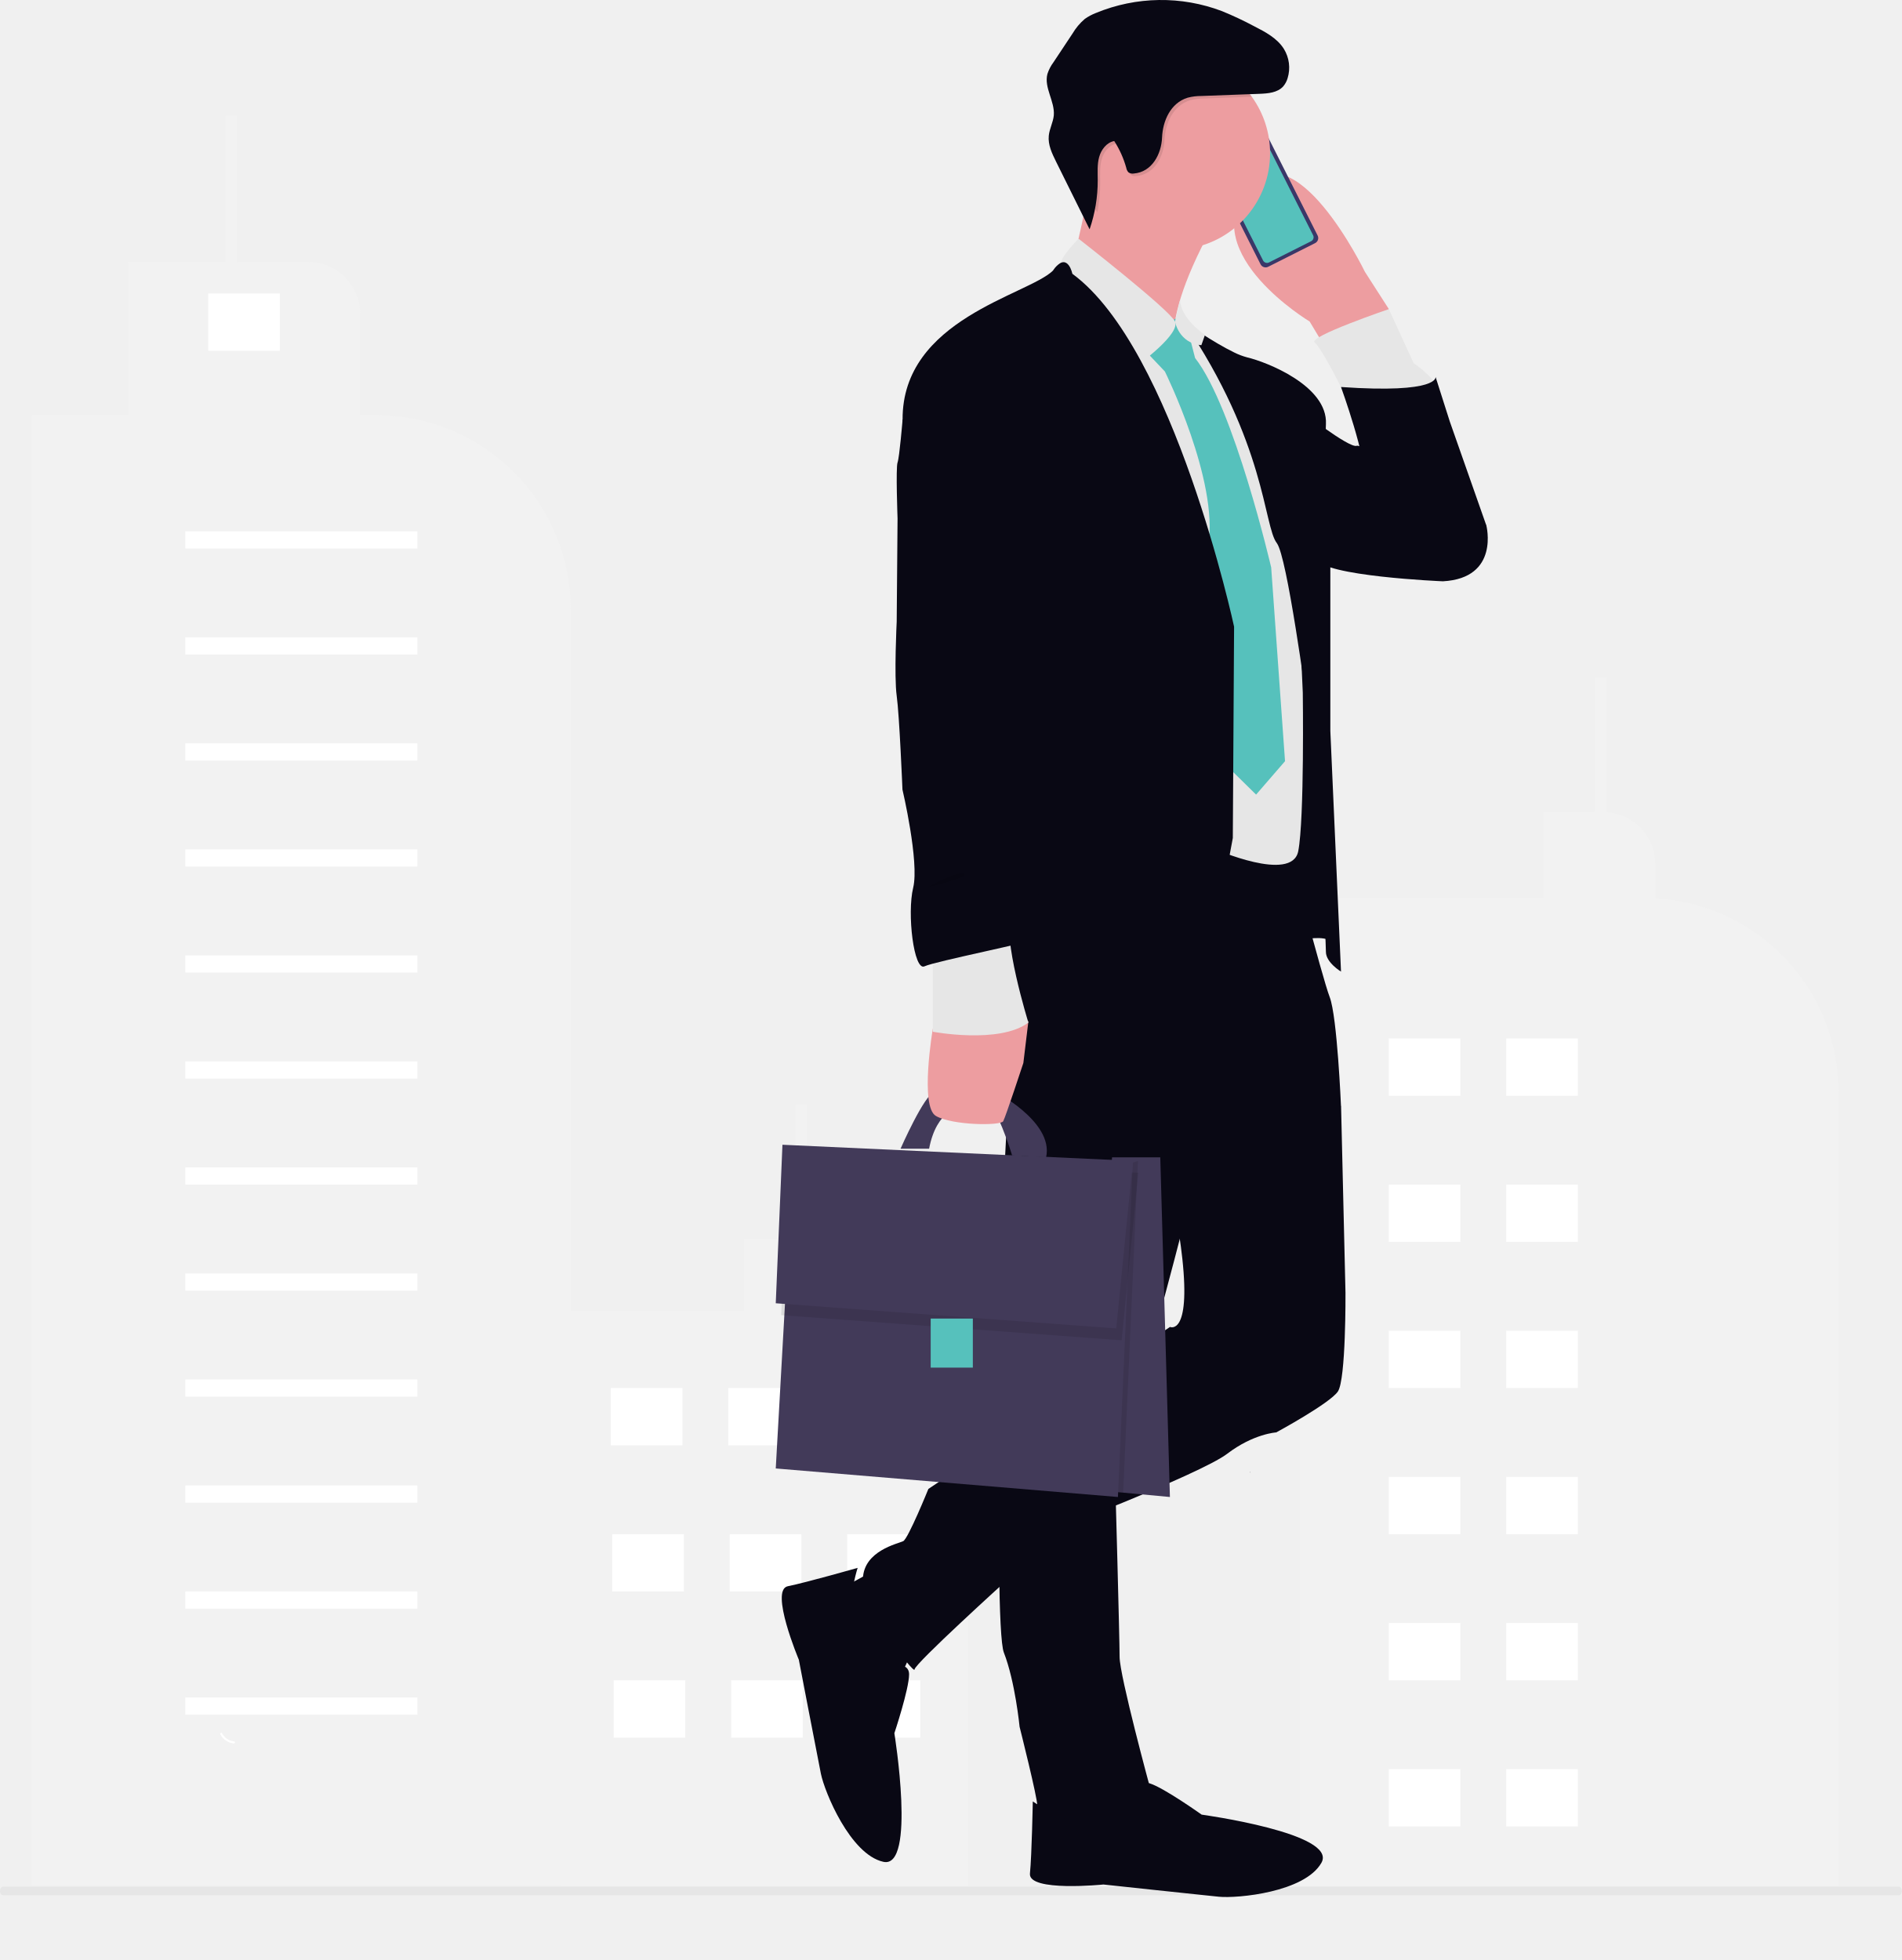
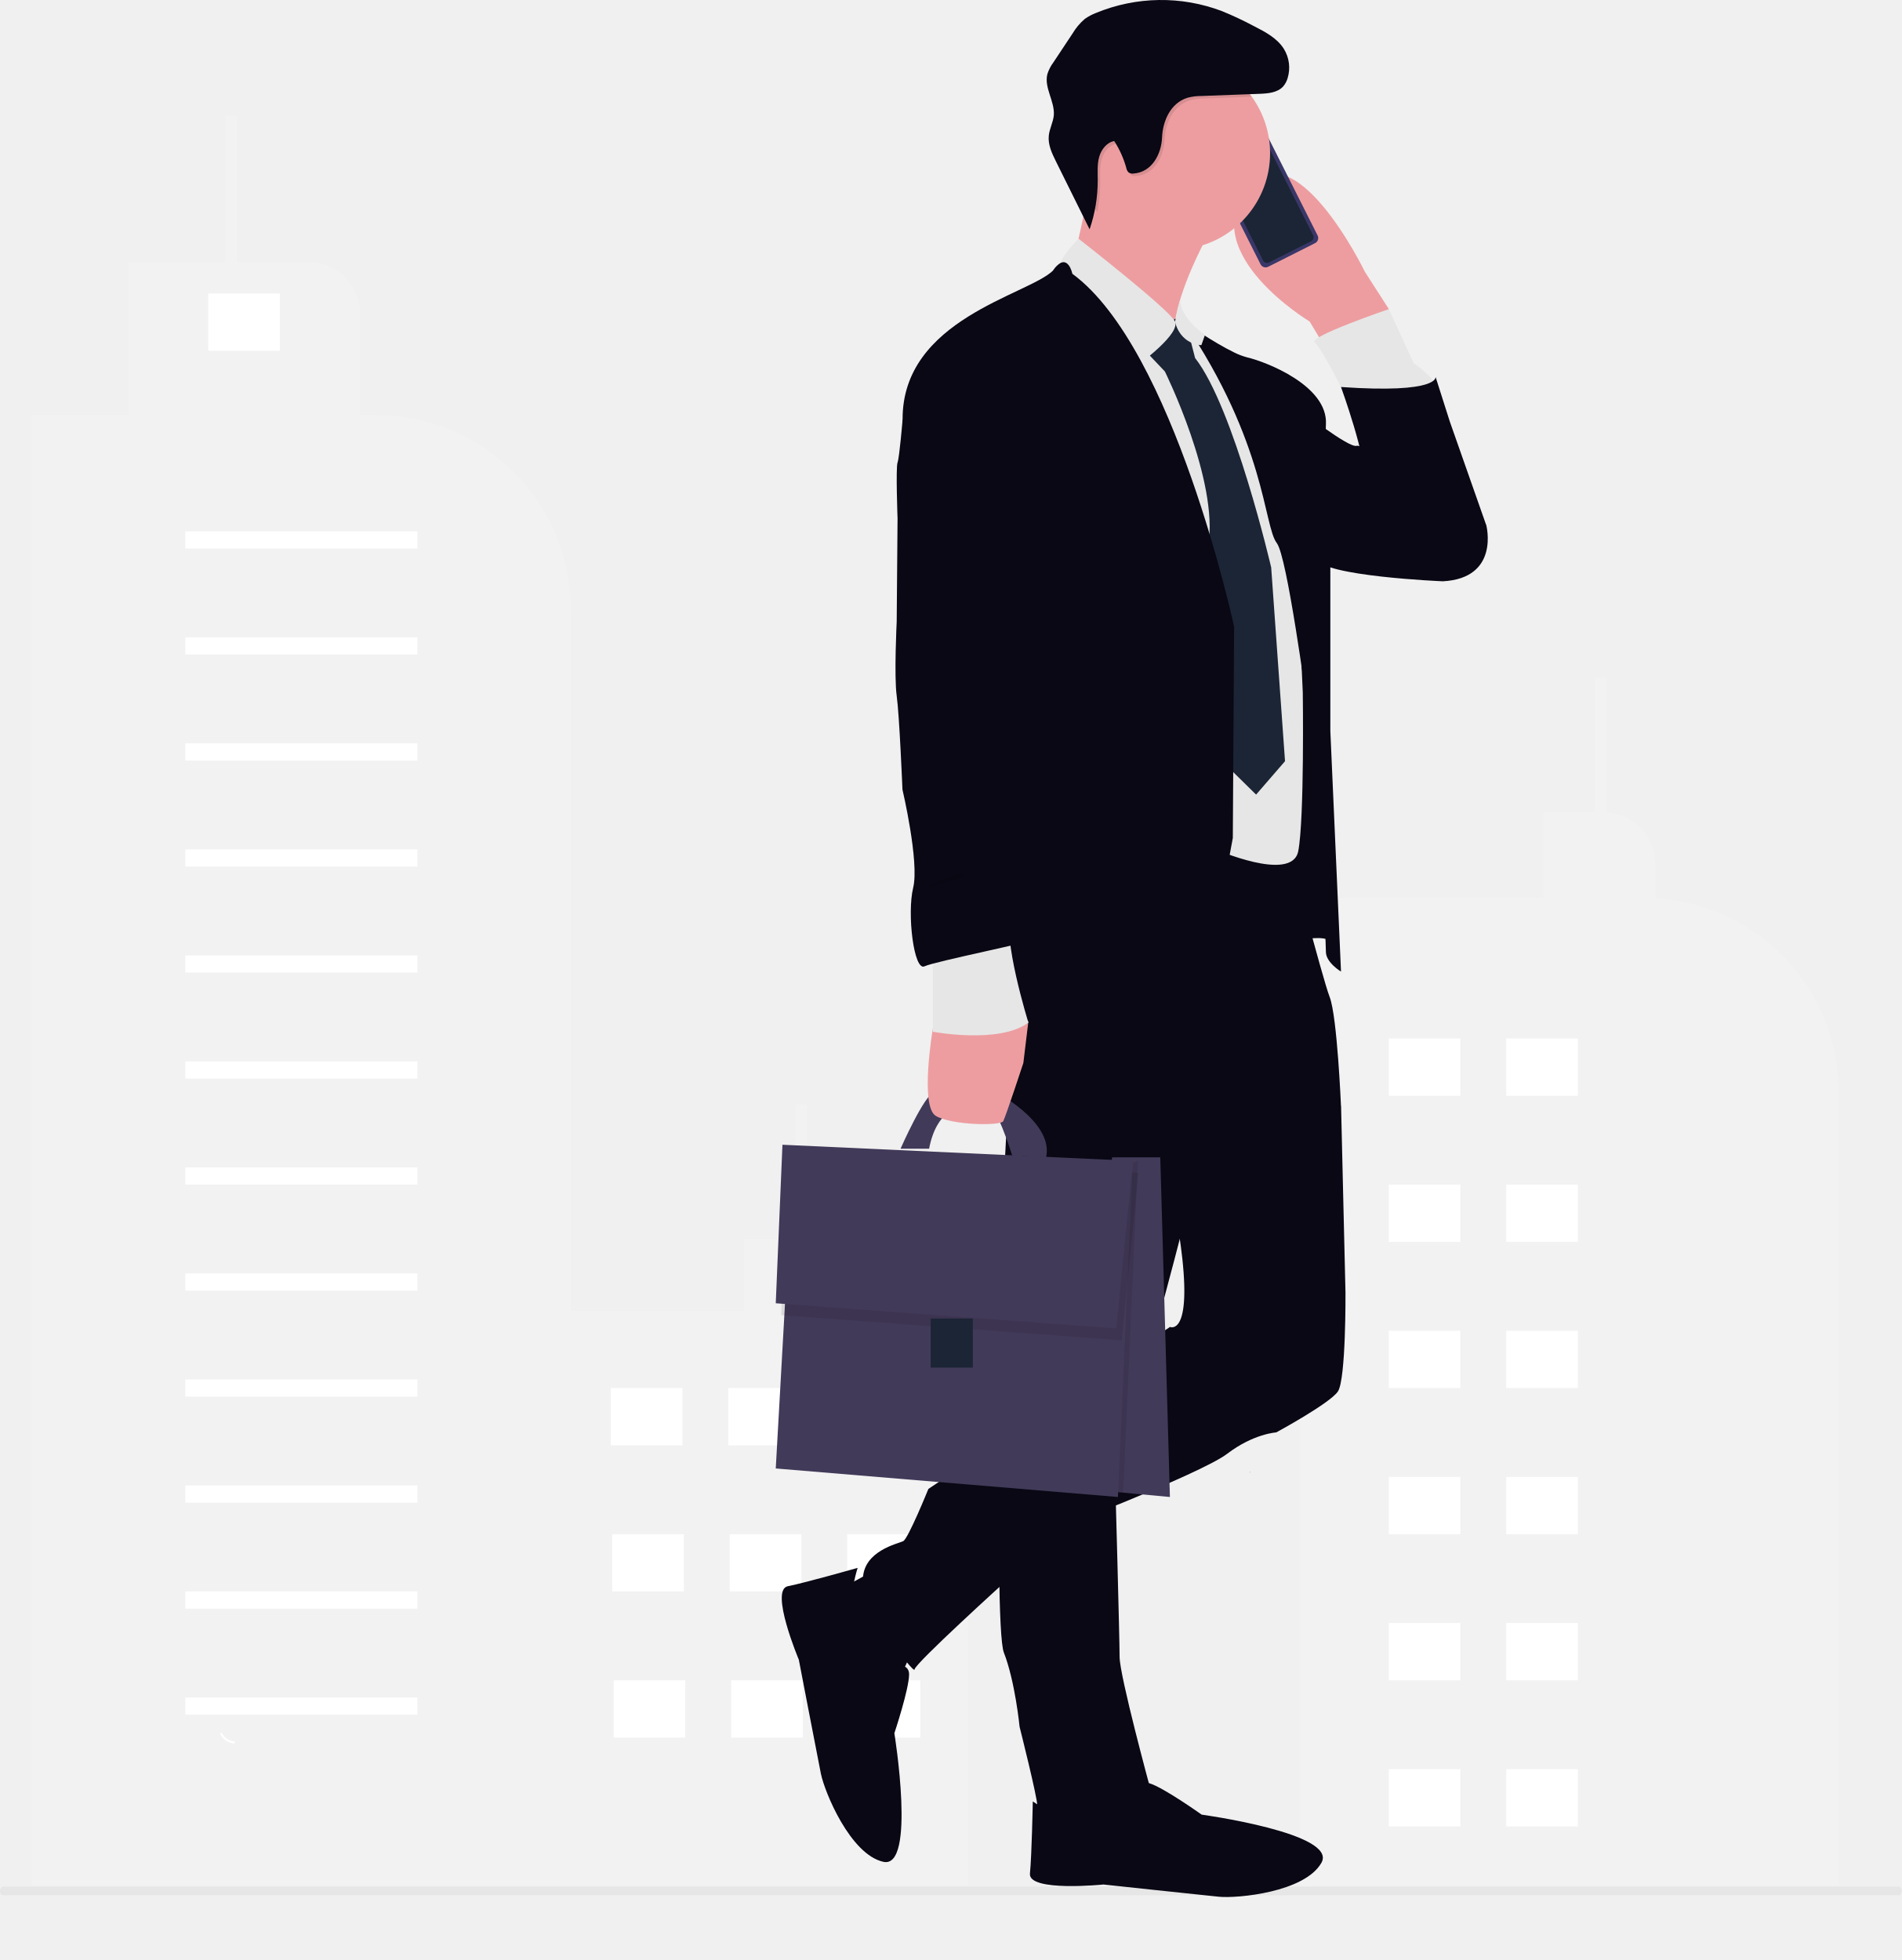
<svg xmlns="http://www.w3.org/2000/svg" width="755.916" height="779.013" viewBox="0 0 755.916 779.013" role="img" artist="Katerina Limpitsouni" source="https://undraw.co/">
  <g transform="translate(-510.674 -142.449)">
    <path d="M424.736,259.7h-6.555V219.34a20.566,20.566,0,0,0-20.566-20.566h-28.4V140.692h-4.555v58.081H325.934V259.7H287.783V843.93h214.1V336.852A77.15,77.15,0,0,0,424.736,259.7Z" transform="translate(235.61 47.795)" fill="#f2f2f2" />
    <path d="M595.238,567.689h-5.654v-7.9a20.551,20.551,0,0,0-19.36-20.506V485.692h-4.555v53.526h-20.5v28.471H472.283V796.6H634V606.45A38.761,38.761,0,0,0,595.238,567.689Z" transform="translate(261.227 95.697)" fill="#f2f2f2" />
    <path d="M871.5,424.506V410.784a20.549,20.549,0,0,0-19.36-20.506V336.692h-4.555v53.526h-20.5v34.165h-96.8v392.9h214.1V501.533A77.147,77.147,0,0,0,871.5,424.506Z" transform="translate(297.049 75.01)" fill="#f2f2f2" />
    <rect width="28.471" height="22.777" transform="translate(1062.636 555.195)" fill="#fff" />
    <rect width="28.471" height="22.777" transform="translate(1109.329 555.195)" fill="#fff" />
    <rect width="28.471" height="22.777" transform="translate(1062.636 613.277)" fill="#fff" />
    <rect width="28.471" height="22.777" transform="translate(1109.329 613.277)" fill="#fff" />
    <rect width="28.471" height="22.777" transform="translate(1062.636 671.357)" fill="#fff" />
    <rect width="28.471" height="22.777" transform="translate(1109.329 671.357)" fill="#fff" />
    <rect width="28.471" height="22.777" transform="translate(1062.636 729.439)" fill="#fff" />
    <rect width="28.471" height="22.777" transform="translate(1109.329 729.439)" fill="#fff" />
    <rect width="28.471" height="22.777" transform="translate(1062.636 787.52)" fill="#fff" />
    <rect width="28.471" height="22.777" transform="translate(1109.329 787.52)" fill="#fff" />
    <rect width="28.471" height="22.777" transform="translate(1062.636 845.602)" fill="#fff" />
    <rect width="28.471" height="22.777" transform="translate(1109.329 845.602)" fill="#fff" />
    <rect width="92.246" height="6.833" transform="translate(584.321 353.619)" fill="#fff" />
    <rect width="92.246" height="6.833" transform="translate(584.321 395.758)" fill="#fff" />
    <rect width="92.246" height="6.833" transform="translate(584.321 437.895)" fill="#fff" />
    <rect width="92.246" height="6.833" transform="translate(584.321 480.031)" fill="#fff" />
    <rect width="92.246" height="6.833" transform="translate(584.321 522.17)" fill="#fff" />
    <rect width="92.246" height="6.833" transform="translate(584.321 564.307)" fill="#fff" />
    <rect width="92.246" height="6.833" transform="translate(584.321 606.443)" fill="#fff" />
    <rect width="92.246" height="6.833" transform="translate(584.321 648.582)" fill="#fff" />
    <rect width="92.246" height="6.833" transform="translate(584.321 690.719)" fill="#fff" />
    <rect width="92.246" height="6.833" transform="translate(584.321 732.855)" fill="#fff" />
    <rect width="92.246" height="6.833" transform="translate(584.321 774.994)" fill="#fff" />
    <rect width="92.246" height="6.833" transform="translate(584.321 817.131)" fill="#fff" />
    <rect width="28.471" height="22.777" transform="translate(753.44 694.135)" fill="#fff" />
    <rect width="28.471" height="22.777" transform="translate(800.132 694.135)" fill="#fff" />
    <rect width="28.471" height="22.777" transform="translate(846.825 694.135)" fill="#fff" />
    <rect width="28.471" height="22.777" transform="translate(754.009 752.217)" fill="#fff" />
    <rect width="28.471" height="22.777" transform="translate(800.702 752.217)" fill="#fff" />
    <rect width="28.471" height="22.777" transform="translate(847.395 752.217)" fill="#fff" />
    <rect width="28.471" height="22.777" transform="translate(754.579 810.297)" fill="#fff" />
    <rect width="28.471" height="22.777" transform="translate(801.271 810.297)" fill="#fff" />
    <rect width="28.471" height="22.777" transform="translate(847.964 810.297)" fill="#fff" />
    <rect width="28.471" height="22.777" transform="translate(593.432 259.096)" fill="#fff" />
    <path d="M354.189,705.182a6.133,6.133,0,0,0,4.818,3.264c.518.051.37.846-.145.8a6.873,6.873,0,0,1-5.338-3.6.418.418,0,0,1,.1-.563A.407.407,0,0,1,354.189,705.182Z" transform="translate(244.729 126.15)" fill="#fff" />
    <path d="M804.695,734.2a20.882,20.882,0,0,0,14.691-3.986c.418-.311.878.354.456.664a21.719,21.719,0,0,1-15.291,4.119C804.033,734.937,804.18,734.142,804.695,734.2Z" transform="translate(307.316 129.637)" fill="#fff" />
    <path d="M712.844,614.281a.443.443,0,0,0,.2-.356c-.059.052-.114.107-.178.158C712.862,614.151,712.86,614.213,712.844,614.281Z" transform="translate(294.628 113.502)" fill="#2f2e41" />
    <path d="M623.3,478.869l-5.078,2.6a.2.2,0,0,1-.186-.362l5.078-2.6a.2.2,0,0,1,.186.362Z" transform="translate(281.451 94.697)" fill="#fff" />
    <ellipse cx="0.163" cy="0.163" rx="0.163" ry="0.163" transform="translate(905.293 572.814)" fill="#fff" />
    <path d="M255.615,690.439c0,.945.556,1.714,1.246,1.717h753.417c.692,0,1.253-.769,1.253-1.717s-.561-1.717-1.253-1.717H256.868c-.69,0-1.251.761-1.253,1.707Z" transform="translate(255.059 203.572)" fill="#e6e6e6" />
    <path d="M516.68,151.15c-19.5,39.55-7.39,47.82-5.46,48.84-4.13-1.92-57.81-27.14-50.75-33.54,4.59-4.17,8.52-22.31,10.83-35.31,1.37-7.76,2.17-13.69,2.17-13.69l56.33,10.33A265.57,265.57,0,0,0,516.68,151.15Z" transform="translate(471.36 89.988)" fill="#ed9da0" />
    <path d="M796.088,574.691l-8.762,18.986-16.065-1.46-10.222-33.591,16.064-8.762Z" transform="translate(171.22 1435.657) rotate(-73)" fill="#090814" />
    <path d="M945.163,712.274s8.763-2.921,8.763,2.921-5.842,23.368-5.842,23.368,8.763,54.038-4.381,51.117-23.367-27.749-24.828-35.051-8.763-45.275-8.763-45.275-11.684-27.749-4.381-29.21,27.749-7.3,27.749-7.3S921.8,709.353,945.163,712.274Z" transform="translate(4.793 1554.406) rotate(-73)" fill="#090814" />
    <path d="M796.088,574.691l-8.762,18.986-16.065-1.46-10.222-33.591,16.064-8.762Z" transform="translate(80.278 217.195)" fill="#090814" />
    <path d="M945.163,712.274s8.763-2.921,8.763,2.921-5.842,23.368-5.842,23.368,8.763,54.038-4.381,51.117-23.367-27.749-24.828-35.051-8.763-45.275-8.763-45.275-11.684-27.749-4.381-29.21,27.749-7.3,27.749-7.3S921.8,709.353,945.163,712.274Z" transform="translate(-81.94 92.76)" fill="#090814" />
    <path d="M591.3,175.28l-.34.45-1.16,1.55L567.55,193l-4.72-7.76-3-5s-44.35-26.6-25.28-52.24,47.25,32.5,47.25,32.5Z" transform="translate(471.36 89.988)" fill="#ed9da0" />
    <rect width="0.43" height="2.06" rx="0.21" transform="matrix(0.893, -0.45, 0.45, 0.893, 992.326, 209.596)" fill="#3a3768" />
    <rect width="0.48" height="3.59" rx="0.24" transform="matrix(0.893, -0.45, 0.45, 0.893, 994.005, 212.967)" fill="#3a3768" />
    <rect width="0.46" height="3.62" rx="0.23" transform="matrix(0.893, -0.45, 0.45, 0.893, 996.185, 217.291)" fill="#3a3768" />
    <rect width="25.4" height="51.62" rx="2.24" transform="matrix(0.893, -0.45, 0.45, 0.893, 989.468, 203.4)" fill="#3a3768" />
-     <path d="M536.4,105.67a.9.9,0,0,0-.4,1.22l.08.17a.91.91,0,0,1-.4,1.23l-9.62,4.84a.9.9,0,0,1-1.22-.4l-.09-.17a.91.91,0,0,0-1.22-.41l-1.87.95a1.72,1.72,0,0,0-.77,2.33L541.33,156a1.75,1.75,0,0,0,2.34.77l16.78-8.45a1.75,1.75,0,0,0,.77-2.34l-20.45-40.59a1.74,1.74,0,0,0-2.34-.77Z" transform="translate(471.36 89.988)" fill="#56C1BC" />
+     <path d="M536.4,105.67a.9.9,0,0,0-.4,1.22l.08.17a.91.91,0,0,1-.4,1.23l-9.62,4.84a.9.9,0,0,1-1.22-.4l-.09-.17a.91.91,0,0,0-1.22-.41l-1.87.95a1.72,1.72,0,0,0-.77,2.33L541.33,156a1.75,1.75,0,0,0,2.34.77l16.78-8.45a1.75,1.75,0,0,0,.77-2.34l-20.45-40.59a1.74,1.74,0,0,0-2.34-.77Z" transform="translate(471.36 89.988)" fill="#1b2535" />
    <rect width="3.55" height="0.72" rx="0.36" transform="matrix(0.893, -0.45, 0.45, 0.893, 999.323, 200.164)" fill="#e6e8ec" />
    <circle cx="0.41" cy="0.41" r="0.41" transform="translate(1003.07 198.027)" fill="#e6e8ec" />
    <path d="M550.8,261.28,544.55,429s21-7,24.25-1.75-3.5-84-3.5-84Z" transform="translate(471.36 89.988)" fill="#090814" />
    <path d="M571.05,605.53c-3.25,4.75-24.5,16.25-24.5,16.25s-9,.5-19.5,8.5c-5.43,4.14-24.3,12.35-41.25,19.32-15.83,6.51-30,11.93-30,11.93l-16.32,19S402.8,713.75,402.8,716s-20.769-24.723-20.519-35.973S396.3,666,398.3,665s10-20.75,10-20.75l31.17-20.91,62-41.56,2.86-1.92s8.25,3.78,4.9-27.19c-.65-6-1.74-13.29-3.4-22.17-10.25-54.75,26.5-61,26.5-61l32.25,10.75,7.75,12v.06l1.75,73.94S574.3,600.78,571.05,605.53Z" transform="translate(471.36 89.988)" fill="#090814" />
    <path d="M444.55,401.53l-6.25,120s-4.5,176.25,0,187.75,6.25,29.5,6.25,29.5,7.254,28.745,7,31.245,31,15,45-6.5c0,0-12.25-45-12.25-52.53s-1.75-70.5-1.75-70.5,27.25-100,28.5-107,9.75-40.25,9.75-40.25l51.5-1s-1.5-35.75-4.5-43.5-17.75-64.5-17.75-64.5Z" transform="translate(471.36 89.988)" fill="#090814" />
    <path d="M611.55,211.78c-2,7-35.75,0-35.75,0l-3.5-5.5s-.35-.7-.94-1.84c-2.16-4.19-7.39-14.11-9.55-15.87-2.75-2.25,29.5-13.25,29.5-13.25l9.88,21.5a39.821,39.821,0,0,1,6.7,5.67C610.39,205.2,612.46,208.59,611.55,211.78Z" transform="translate(471.36 89.988)" fill="#e6e6e6" />
    <path d="M555.55,215s20,15.78,23,14.64,51.5,31.61,51.5,31.61,5.5,21-17.25,22.25c0,0-48.25-2-50.25-9S555.55,215,555.55,215Z" transform="translate(471.36 89.988)" fill="#090814" />
    <path d="M501.05,180.28l-21.75,22.5,30.5,194,12-7s31,13.75,33.5,1,1.81-63,1.81-63L553.05,237s-14.25-31.75-14.25-32.75-20.55-16.5-20.55-16.5l-9.7-7.5Z" transform="translate(471.36 89.988)" fill="#e6e6e6" />
-     <path d="M502.3,181.53l-6,12.25,6,6.33s21.5,43.42,17.25,69.17l4.5,84.75,14.5,14.25L550.05,355l-5.5-77s-14.75-63.5-30.25-83.25l-4.5-17.5Z" transform="translate(471.36 89.988)" fill="#56C1BC" />
+     <path d="M502.3,181.53l-6,12.25,6,6.33s21.5,43.42,17.25,69.17l4.5,84.75,14.5,14.25L550.05,355l-5.5-77s-14.75-63.5-30.25-83.25l-4.5-17.5Z" transform="translate(471.36 89.988)" fill="#1b2535" />
    <path d="M544.11,113.38a38.33,38.33,0,1,1-7.29-22.49A38.33,38.33,0,0,1,544.11,113.38Z" transform="translate(471.36 89.988)" fill="#ed9da0" />
    <path d="M492.55,196.78l-31.5-38s-2.91-1.17,6.92-11.46c0,0,36.1,28.14,38.34,32.92S492.55,196.78,492.55,196.78Z" transform="translate(471.36 89.988)" fill="#e6e6e6" />
    <path d="M572.3,438.63s-6-3.6-6-7.85-3-64.25-3-64.25-4.4-35.81-9-64.27h0c-2.7-16.77-5.47-31-7.43-33.82l-.08-.12c-5.25-6.75-4.25-39.75-37-88,.44.3,11.73,8.22,20,12.2a27.419,27.419,0,0,0,5.27,2c7.5,1.75,32,11.25,31.25,26.5s1.75,50.25,1.75,50.25V343Z" transform="translate(471.36 89.988)" fill="#090814" />
    <path d="M572.3,206.28s10.5,29,9,36.25,24.25,35.75,24.25,35.75l24.5-17-14.5-41.25-5.665-17.772S611.55,209,572.3,206.28Z" transform="translate(471.36 89.988)" fill="#090814" />
    <path d="M536.82,90.89l-19,.72a21.16,21.16,0,0,0-5.5.69c-6.79,2.09-9.92,9.31-10.17,15.8s-4,13.76-11.27,14.33a2.81,2.81,0,0,1-2.07-.46,3.42,3.42,0,0,1-.88-1.77,38.7,38.7,0,0,0-4.78-10.68c-3,.54-5.22,3.39-6,6.37s-.57,6.12-.56,9.21a59.608,59.608,0,0,1-1.13,11.69,38.328,38.328,0,1,1,61.393-45.9Z" transform="translate(471.36 89.988)" opacity="0.1" />
    <path d="M511.33,91.3a21.16,21.16,0,0,1,5.5-.69l23.07-.86c3.38-.13,7.15-.43,9.42-2.94a8.81,8.81,0,0,0,1.76-3.29,14.2,14.2,0,0,0-1.49-11.63c-2.67-4.25-7.35-6.72-11.81-9a137.233,137.233,0,0,0-12.77-6,68,68,0,0,0-50.1.72A20.22,20.22,0,0,0,470.45,60a23.05,23.05,0,0,0-4.86,5.8L458,77.24a15.75,15.75,0,0,0-2.39,4.62c-1.43,5.43,3,10.86,2.54,16.45-.26,2.78-1.73,5.33-2,8.11-.36,3.59,1.28,7,2.89,10.27l13.34,26.91a59.62,59.62,0,0,0,3.23-19.5c0-3.09-.26-6.23.56-9.21s3-5.83,6-6.37a38.569,38.569,0,0,1,4.79,10.68,3.38,3.38,0,0,0,.88,1.77,2.8,2.8,0,0,0,2.07.46c7.31-.57,11-7.77,11.27-14.33S504.54,93.39,511.33,91.3Z" transform="translate(471.36 89.988)" fill="#090814" />
    <path d="M529.8,301.53v.73l-.5,83.27s-12.75,70-16.25,72.75-80.25-4.75-80.25-4.75L398.05,219.28c-.25-40,49.75-49.5,59.75-59.25l.32-.45a8.89,8.89,0,0,1,2.52-2.49h0c2.06-1.19,3.37.38,4.12,1.93a11.63,11.63,0,0,1,.78,2.27C506.05,191,529.8,301.53,529.8,301.53Z" transform="translate(471.36 89.988)" fill="#090814" />
    <path d="M508.36,171.58l-2.05,8.66s1.5,8.67,10.49,9.42l1.45-4.13S508.55,179.31,508.36,171.58Z" transform="translate(471.36 89.988)" fill="#e6e6e6" />
    <g transform="translate(224.535 75)">
      <path d="M195.36,469.89l-4.47,1.28-.18,4.42,134.02,1.73v-1.74Z" transform="translate(409.235 57.268)" fill="#423a59" />
      <path d="M344.89,611.17l-18.58-1.73-6.52-.6V505.5l1.72-23.99.38-5.34h19.17Z" transform="translate(406.235 51.268)" fill="#423a59" />
      <path d="M401.064,522.03s9.606-21.87,13.486-22.5,11,0,11,0l-.63,5.88s-9.5.75-12.5,16.62Z" transform="translate(242.995 1.988)" fill="#423a59" />
      <path d="M437.3,497.41s24.87,12.37,21.62,26.87l-13.5-.75s-6.5-21.62-11.62-22.75S437.3,497.41,437.3,497.41Z" transform="translate(242.995 3.158)" fill="#423a59" />
      <path d="M332.19,477.57l-5.88,131.87-6.52-.6V505.5l1.72-23.99Z" transform="translate(406.235 51.268)" opacity="0.1" />
      <path d="M192.23,528.5l-4,71.33,136,11.34,5.96-133.6Z" transform="translate(406.235 51.268)" fill="#423a59" />
      <path d="M189.23,536.17l2.66-63,139.3,6.4-6.63,66.6Z" transform="translate(407.385 53.988)" opacity="0.1" />
      <path d="M188.23,534.17l2.66-63,139.3,6.4-6.63,66.6Z" transform="translate(406.235 51.268)" fill="#423a59" />
-       <rect width="16.75" height="19.5" transform="translate(656.045 591.518)" fill="#56C1BC" />
+       <rect width="16.75" height="19.5" transform="translate(656.045 591.518)" fill="#1b2535" />
    </g>
    <path d="M412.55,455.78l-2.5,5.628s-5.25,30.849,1.25,34.6,25.75,3.96,26.75,2.084,8-23.136,8-23.136l2-16.583Z" transform="translate(471.36 89.988)" fill="#ed9da0" />
    <path d="M410.05,426.78v35.75s26.5,5,38-3.64c0,0-10.75-34.61-6.75-43.36S410.05,426.78,410.05,426.78Z" transform="translate(471.36 89.988)" fill="#e6e6e6" />
    <path d="M405.05,215.53l-7,3.75s-1.25,15-2,17,0,22.25,0,22.25l-.34,41s-1.08,21.75,0,29.5S398,366.28,398,366.28s6.76,28.75,4.26,39,.25,33.25,4.5,31.25,43.5-9.75,45.5-11.25,1-15.5,0-17.25-7-25.5-6.5-31-1.75-53.75-1.75-53.75,3.75-51.5,5.25-63.5-3-47.25-7-47.75S426.55,184.28,405.05,215.53Z" transform="translate(471.36 89.988)" fill="#090814" />
    <path d="M408,405.11s11.72-6.66,14.41-5.33S408,405.11,408,405.11Z" transform="translate(471.36 89.988)" opacity="0.1" />
  </g>
</svg>
